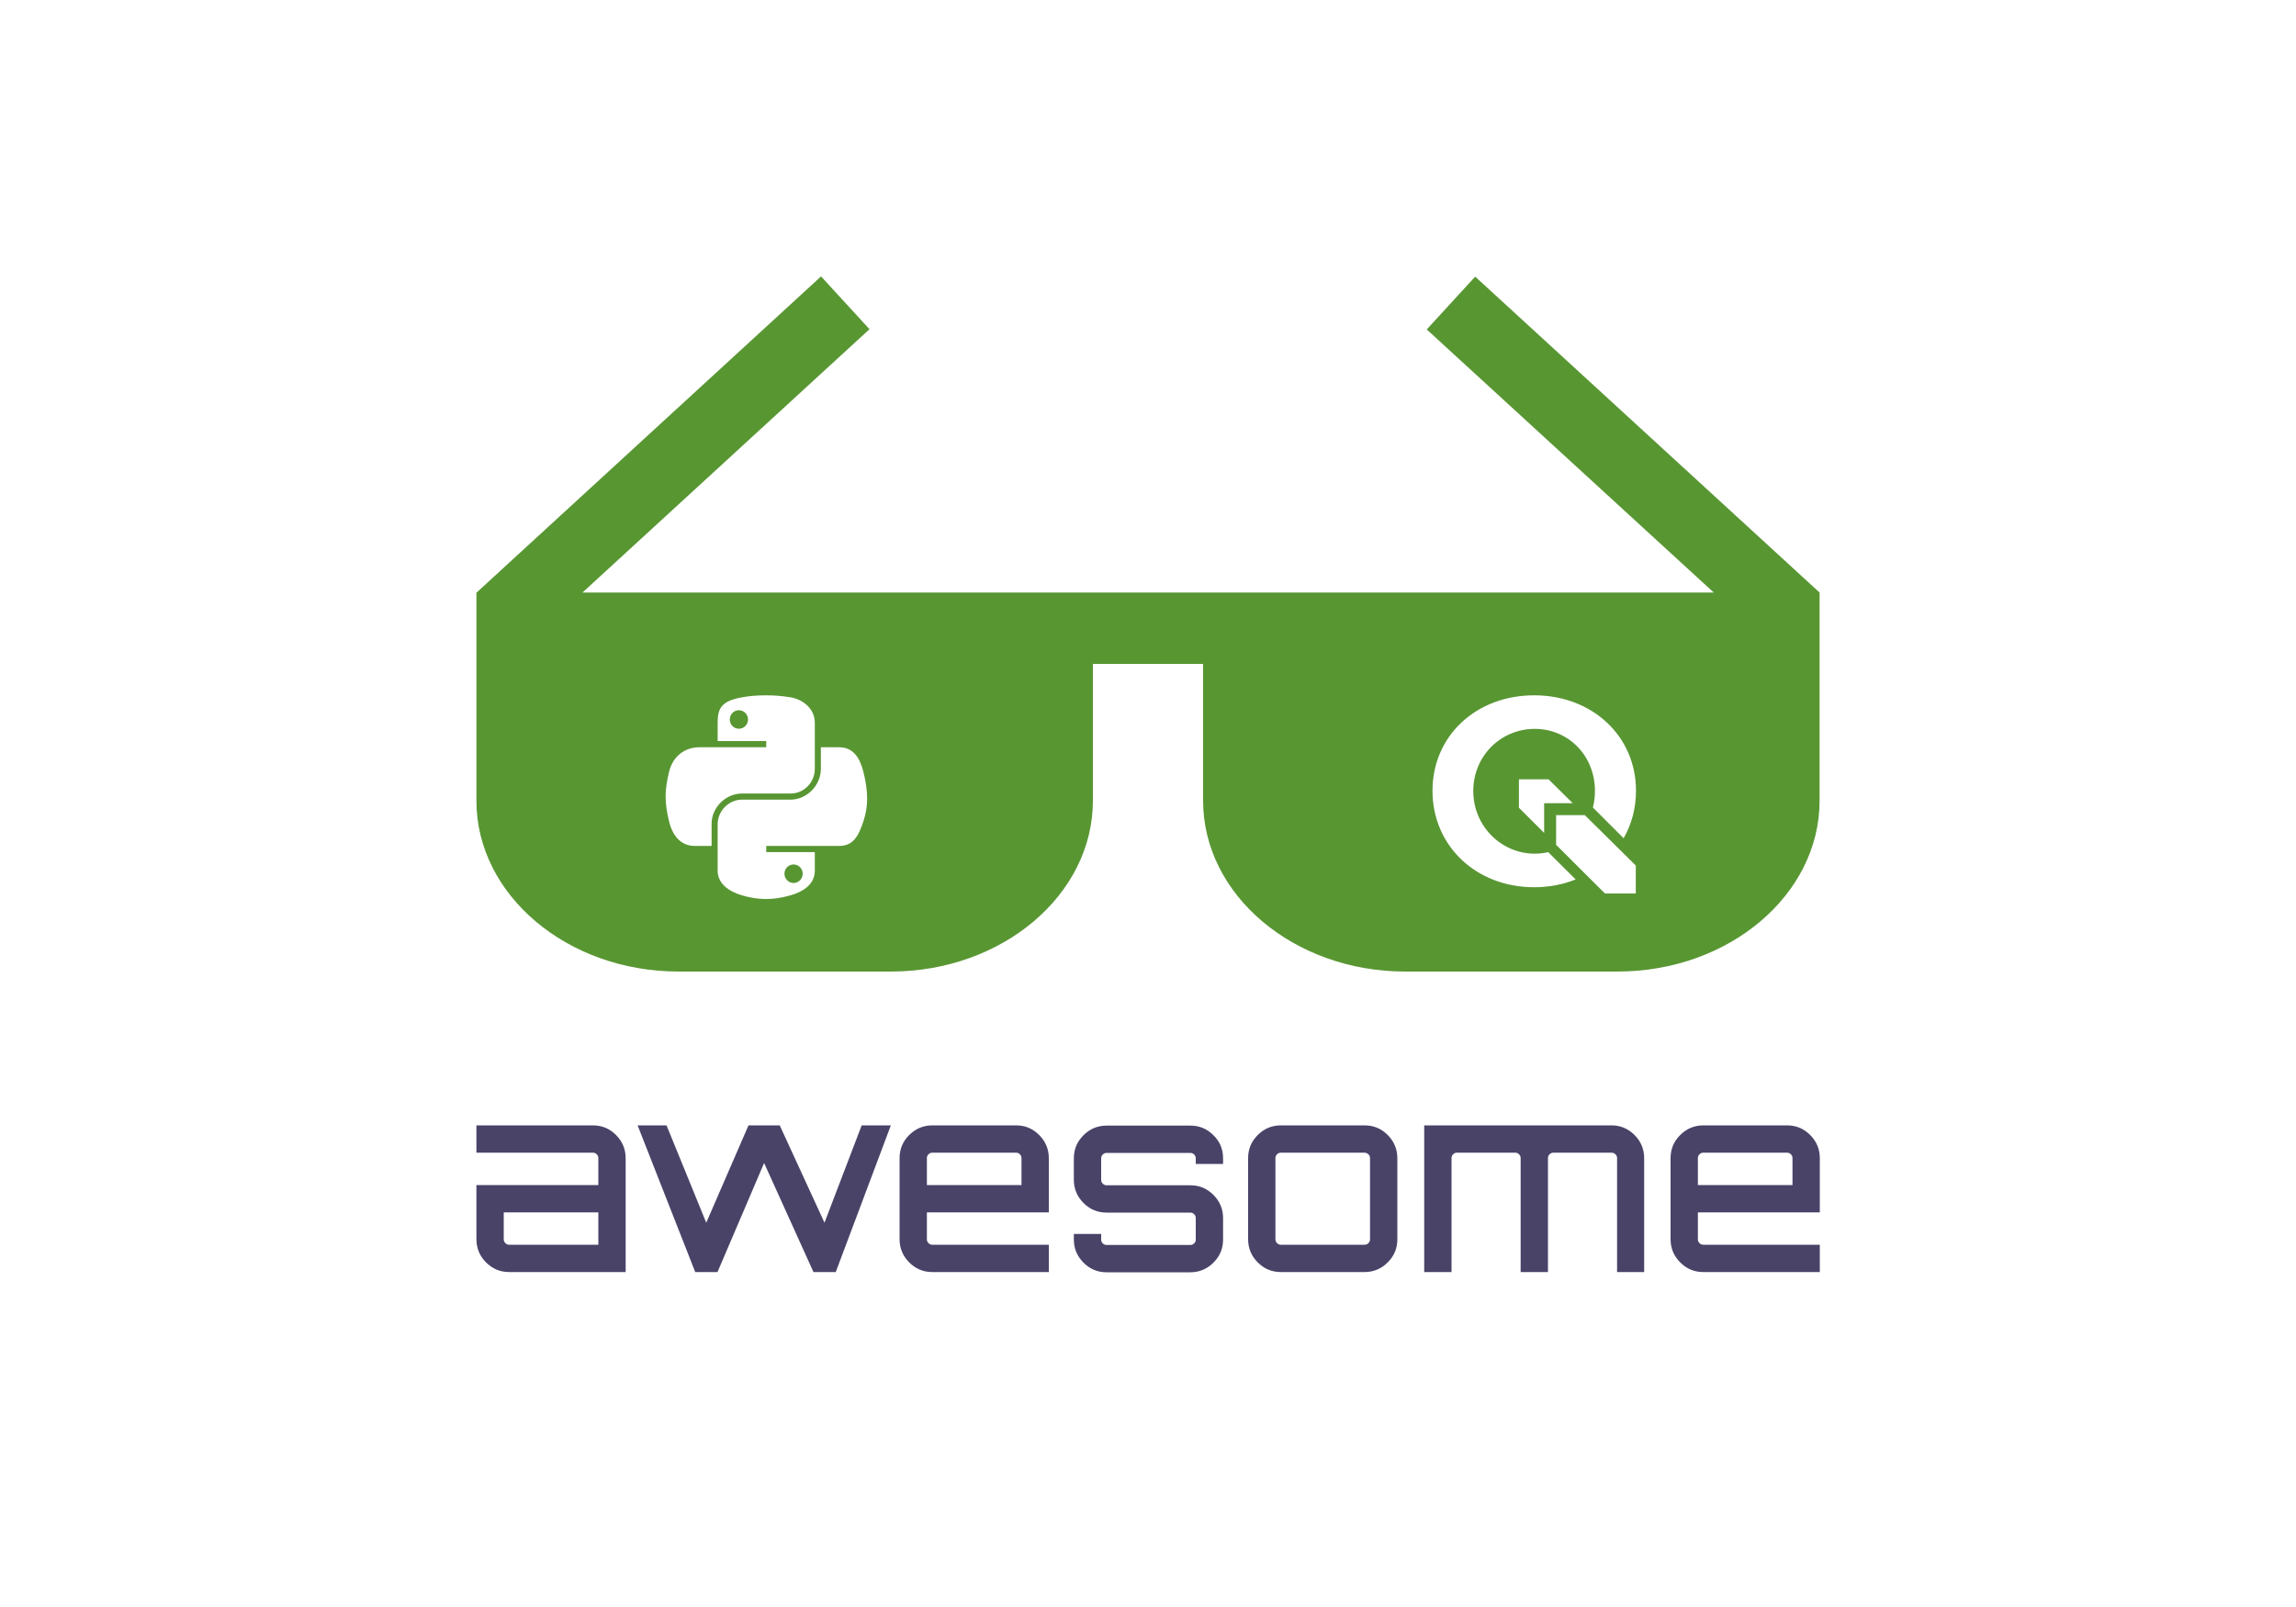
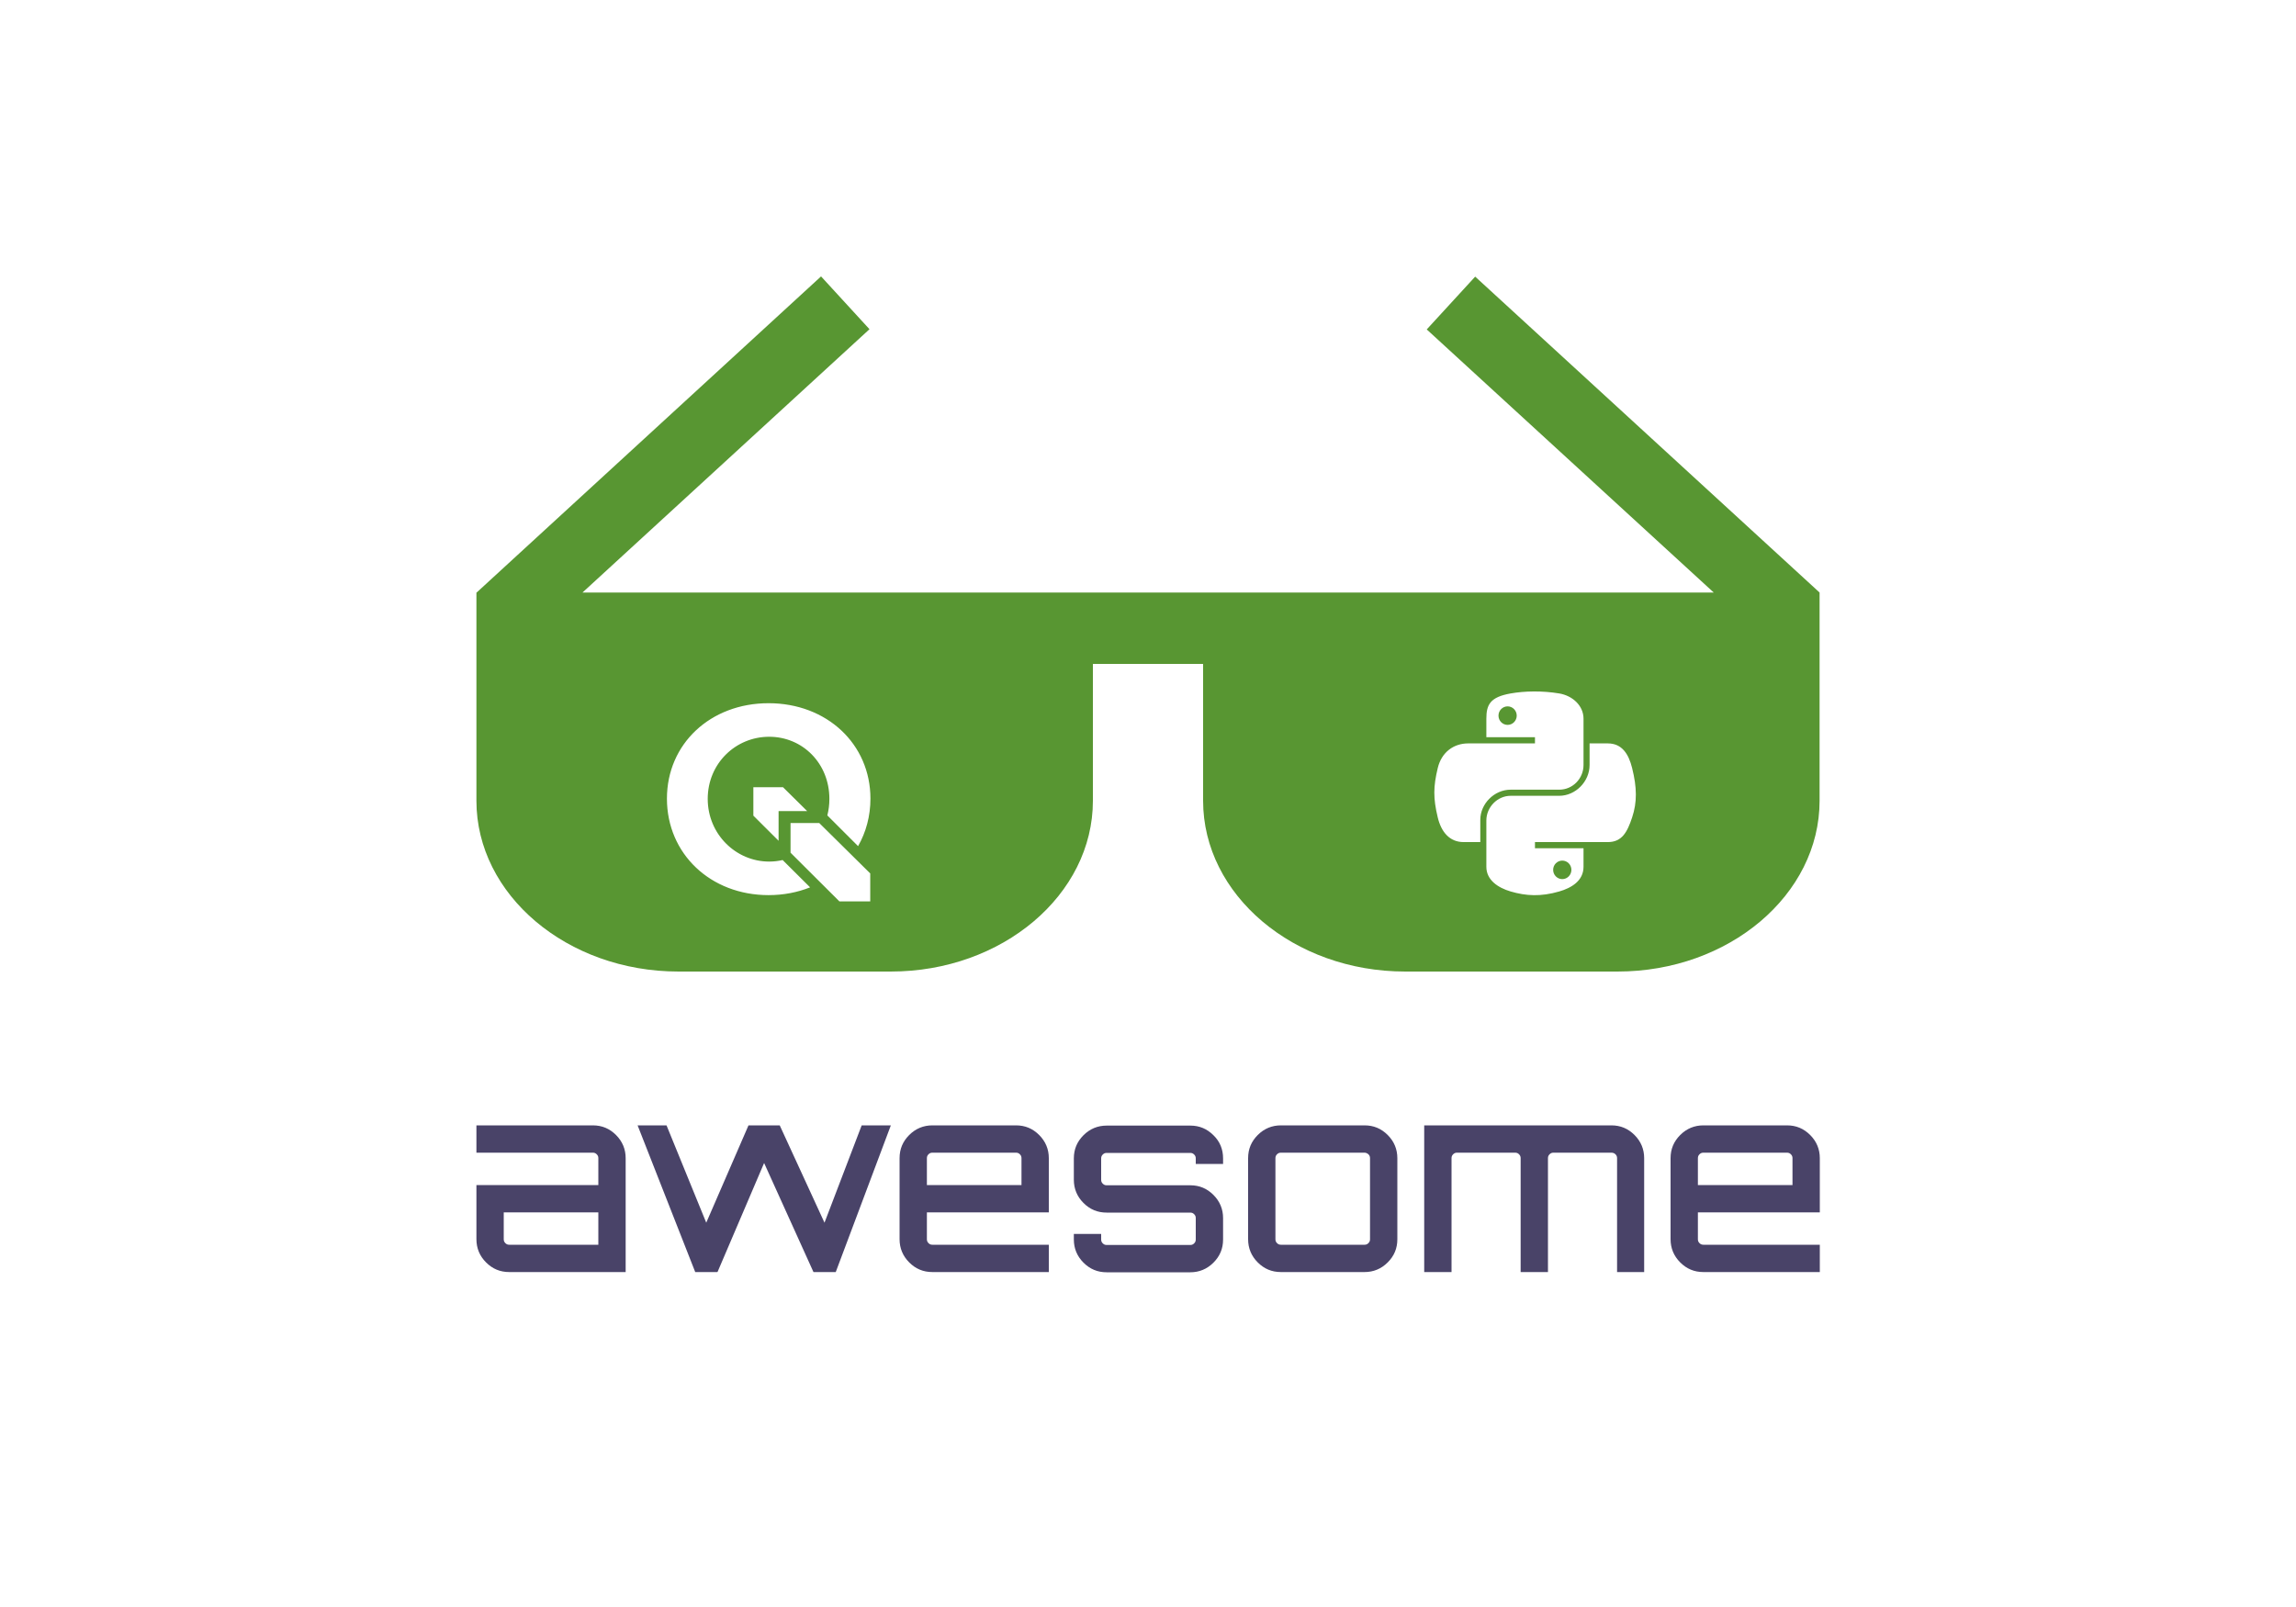
- <svg xmlns="http://www.w3.org/2000/svg" id="svg6" version="1.1" viewBox="-178.3 -167.1 1000 700">
+ <svg xmlns="http://www.w3.org/2000/svg" viewBox="-178.3 -167.1 1000 700" version="1.1" id="svg6">
  <defs id="defs10" />
-   <path id="path2" fill="#494368" d="M79.9 323.1c4 0 7.3 1.4 10.1 4.2 2.8 2.8 4.2 6.2 4.2 10.1V387H43.5c-4 0-7.3-1.4-10.1-4.2-2.8-2.8-4.2-6.2-4.2-10.1v-23.6h53.1v-11.7c0-.7-.2-1.2-.7-1.7-.5-.5-1-.7-1.7-.7H29.2v-11.9h50.7zm2.4 52V361H41.1v11.7c0 .7.2 1.2.7 1.7.5.5 1 .7 1.7.7h38.8zm114.7-52h12.7l-24 63.9H176l-21.5-47.5-20.3 47.5-.2-.1.1.1h-9.6l-25.1-63.9H112l17.3 42.4 18.4-42.4h13.6l19.5 42.4 16.2-42.4zm67.2 0c4 0 7.3 1.4 10.1 4.2 2.8 2.8 4.2 6.2 4.2 10.1V361h-53.1v11.7c0 .7.2 1.2.7 1.7.5.5 1 .7 1.7.7h50.7V387h-50.7c-4 0-7.3-1.4-10.1-4.2-2.8-2.8-4.2-6.2-4.2-10.1v-35.3c0-4 1.4-7.3 4.2-10.1 2.8-2.8 6.2-4.2 10.1-4.2h36.4zm-38.8 26h41.2v-11.7c0-.7-.2-1.2-.7-1.7-.5-.5-1-.7-1.7-.7h-36.4c-.7 0-1.2.2-1.7.7-.5.5-.7 1-.7 1.7v11.7zm129-11.6v2.4h-11.9v-2.4c0-.7-.2-1.2-.7-1.7-.5-.5-1-.7-1.7-.7h-36.4c-.7 0-1.2.2-1.7.7-.5.5-.7 1-.7 1.7v9.3c0 .7.2 1.2.7 1.7.5.5 1 .7 1.7.7h36.4c4 0 7.3 1.4 10.1 4.2 2.8 2.8 4.2 6.2 4.2 10.1v9.3c0 4-1.4 7.3-4.2 10.1-2.8 2.8-6.2 4.2-10.1 4.2h-36.4c-4 0-7.3-1.4-10.1-4.2-2.8-2.8-4.2-6.2-4.2-10.1v-2.4h11.9v2.4c0 .7.2 1.2.7 1.7.5.5 1 .7 1.7.7h36.4c.7 0 1.2-.2 1.7-.7.5-.5.7-1 .7-1.7v-9.3c0-.7-.2-1.2-.7-1.7-.5-.5-1-.7-1.7-.7h-36.4c-4 0-7.3-1.4-10.1-4.2-2.8-2.8-4.2-6.2-4.2-10.1v-9.3c0-4 1.4-7.3 4.2-10.1 2.8-2.8 6.2-4.2 10.1-4.2h36.4c4 0 7.3 1.4 10.1 4.2 2.8 2.7 4.2 6.1 4.2 10.1zm25.2-14.4H416c4 0 7.3 1.4 10.1 4.2 2.8 2.8 4.2 6.2 4.2 10.1v35.3c0 4-1.4 7.3-4.2 10.1-2.8 2.8-6.2 4.2-10.1 4.2h-36.4c-4 0-7.3-1.4-10.1-4.2-2.8-2.8-4.2-6.2-4.2-10.1v-35.3c0-4 1.4-7.3 4.2-10.1 2.8-2.8 6.2-4.2 10.1-4.2zM416 335h-36.4c-.7 0-1.2.2-1.7.7-.5.5-.7 1-.7 1.7v35.3c0 .7.2 1.2.7 1.7.5.5 1 .7 1.7.7H416c.7 0 1.2-.2 1.7-.7.5-.5.7-1 .7-1.7v-35.3c0-.7-.2-1.2-.7-1.7-.5-.4-1-.7-1.7-.7zm107.5-11.9c4 0 7.3 1.4 10.1 4.2 2.8 2.8 4.2 6.2 4.2 10.1V387H526v-49.6c0-.7-.2-1.2-.7-1.7-.5-.5-1.1-.7-1.8-.7h-25.2c-.7 0-1.2.2-1.7.7-.5.5-.7 1-.7 1.7V387H484v-49.6c0-.7-.2-1.2-.7-1.7-.5-.5-1-.7-1.7-.7h-25.3c-.7 0-1.2.2-1.7.7-.5.5-.7 1-.7 1.7V387H442v-63.9h81.5zm76.5 0c4 0 7.3 1.4 10.1 4.2 2.8 2.8 4.2 6.2 4.2 10.1V361h-53.1v11.7c0 .7.2 1.2.7 1.7.5.5 1 .7 1.7.7h50.7V387h-50.7c-4 0-7.3-1.4-10.1-4.2-2.8-2.8-4.2-6.2-4.2-10.1v-35.3c0-4 1.4-7.3 4.2-10.1 2.8-2.8 6.2-4.2 10.1-4.2H600zm-38.8 26h41.2v-11.7c0-.7-.2-1.2-.7-1.7-.5-.5-1-.7-1.7-.7h-36.4c-.7 0-1.2.2-1.7.7-.5.5-.7 1-.7 1.7v11.7z" />
-   <path transform="translate(-178.3,-167.1)" d="M 357.6 120.4 L 207.6 258.1 L 207.5 258.1 L 207.5 348.801 C 207.5 389.801 247 423.199 295.5 423.199 L 388 423.199 C 436.5 423.199 476 389.801 476 348.801 L 476 289.199 L 524 289.199 L 524 348.801 C 524 389.801 563.5 423.199 612 423.199 L 704.5 423.199 C 753 423.199 792.5 389.801 792.5 348.801 L 792.5 258.1 L 642.5 120.5 L 621.4 143.5 L 746.4 258.1 L 253.699 258.1 L 378.699 143.4 L 357.6 120.4 z M 333.268 302.875 C 336.887 302.858 340.66 303.135 344.297 303.74 C 350.042 304.698 354.881 309.007 354.881 314.744 L 354.881 334.902 C 354.881 340.814 350.183 345.66 344.297 345.66 L 323.15 345.66 C 315.971 345.66 309.926 351.825 309.926 358.812 L 309.926 368.484 L 302.646 368.484 C 296.494 368.484 292.899 364.019 291.395 357.752 C 289.365 349.332 289.451 344.3 291.395 336.236 C 293.08 329.201 298.468 325.502 304.621 325.502 L 312.564 325.502 L 333.736 325.502 L 333.736 322.812 L 312.564 322.812 L 312.564 314.744 C 312.564 308.635 314.192 305.323 323.15 303.74 C 326.191 303.202 329.648 302.892 333.268 302.875 z M 668.168 302.875 C 693.575 302.875 712.543 320.673 712.543 344.441 C 712.543 352.058 710.612 359.089 707.16 365.137 L 693.773 351.75 C 694.351 349.464 694.664 347.051 694.664 344.543 C 694.664 329.121 683.039 317.49 668.439 317.49 C 653.84 317.49 641.674 329.122 641.674 344.543 C 641.674 359.964 653.976 371.859 668.439 371.859 C 670.462 371.859 672.422 371.623 674.307 371.189 L 686.264 383.086 C 680.798 385.271 674.697 386.475 668.168 386.475 C 642.878 386.475 623.91 368.443 623.91 344.441 C 623.91 320.557 642.877 302.875 668.168 302.875 z M 321.818 309.365 C 319.624 309.365 317.846 311.18 317.846 313.412 C 317.846 315.636 319.624 317.434 321.818 317.434 C 324.005 317.434 325.791 315.636 325.791 313.412 C 325.791 311.18 324.005 309.365 321.818 309.365 z M 357.521 325.502 L 365.467 325.502 C 371.627 325.502 374.532 330.111 376.053 336.236 C 378.169 344.743 378.263 351.12 376.053 357.752 C 373.913 364.194 371.62 368.484 365.467 368.484 L 354.881 368.484 L 333.736 368.484 L 333.736 371.174 L 354.881 371.174 L 354.881 379.242 C 354.881 385.351 349.627 388.457 344.297 390 C 336.279 392.327 329.852 391.97 323.15 390 C 317.554 388.354 312.564 384.979 312.564 379.242 L 312.564 359.084 C 312.564 353.283 317.358 348.326 323.15 348.326 L 344.297 348.326 C 351.343 348.326 357.521 342.191 357.521 334.902 L 357.521 325.502 z M 661.551 339.455 L 674.453 339.455 L 684.986 349.865 L 672.541 349.865 L 672.541 362.805 L 661.551 351.852 L 661.551 339.455 z M 677.748 355.072 L 690.252 355.072 L 712.453 377.021 L 712.453 389.199 L 699.023 389.199 L 677.748 367.994 L 677.748 355.072 z M 345.629 376.553 C 343.442 376.553 341.656 378.351 341.656 380.574 C 341.656 382.806 343.442 384.621 345.629 384.621 C 347.824 384.621 349.602 382.806 349.602 380.574 C 349.602 378.351 347.824 376.553 345.629 376.553 z " style="fill:#589632;fill-opacity:1" id="path4" />
+   <path d="M79.9 323.1c4 0 7.3 1.4 10.1 4.2 2.8 2.8 4.2 6.2 4.2 10.1V387H43.5c-4 0-7.3-1.4-10.1-4.2-2.8-2.8-4.2-6.2-4.2-10.1v-23.6h53.1v-11.7c0-.7-.2-1.2-.7-1.7-.5-.5-1-.7-1.7-.7H29.2v-11.9h50.7zm2.4 52V361H41.1v11.7c0 .7.2 1.2.7 1.7.5.5 1 .7 1.7.7h38.8zm114.7-52h12.7l-24 63.9H176l-21.5-47.5-20.3 47.5-.2-.1.1.1h-9.6l-25.1-63.9H112l17.3 42.4 18.4-42.4h13.6l19.5 42.4 16.2-42.4zm67.2 0c4 0 7.3 1.4 10.1 4.2 2.8 2.8 4.2 6.2 4.2 10.1V361h-53.1v11.7c0 .7.2 1.2.7 1.7.5.5 1 .7 1.7.7h50.7V387h-50.7c-4 0-7.3-1.4-10.1-4.2-2.8-2.8-4.2-6.2-4.2-10.1v-35.3c0-4 1.4-7.3 4.2-10.1 2.8-2.8 6.2-4.2 10.1-4.2h36.4zm-38.8 26h41.2v-11.7c0-.7-.2-1.2-.7-1.7-.5-.5-1-.7-1.7-.7h-36.4c-.7 0-1.2.2-1.7.7-.5.5-.7 1-.7 1.7v11.7zm129-11.6v2.4h-11.9v-2.4c0-.7-.2-1.2-.7-1.7-.5-.5-1-.7-1.7-.7h-36.4c-.7 0-1.2.2-1.7.7-.5.5-.7 1-.7 1.7v9.3c0 .7.2 1.2.7 1.7.5.5 1 .7 1.7.7h36.4c4 0 7.3 1.4 10.1 4.2 2.8 2.8 4.2 6.2 4.2 10.1v9.3c0 4-1.4 7.3-4.2 10.1-2.8 2.8-6.2 4.2-10.1 4.2h-36.4c-4 0-7.3-1.4-10.1-4.2-2.8-2.8-4.2-6.2-4.2-10.1v-2.4h11.9v2.4c0 .7.2 1.2.7 1.7.5.5 1 .7 1.7.7h36.4c.7 0 1.2-.2 1.7-.7.5-.5.7-1 .7-1.7v-9.3c0-.7-.2-1.2-.7-1.7-.5-.5-1-.7-1.7-.7h-36.4c-4 0-7.3-1.4-10.1-4.2-2.8-2.8-4.2-6.2-4.2-10.1v-9.3c0-4 1.4-7.3 4.2-10.1 2.8-2.8 6.2-4.2 10.1-4.2h36.4c4 0 7.3 1.4 10.1 4.2 2.8 2.7 4.2 6.1 4.2 10.1zm25.2-14.4H416c4 0 7.3 1.4 10.1 4.2 2.8 2.8 4.2 6.2 4.2 10.1v35.3c0 4-1.4 7.3-4.2 10.1-2.8 2.8-6.2 4.2-10.1 4.2h-36.4c-4 0-7.3-1.4-10.1-4.2-2.8-2.8-4.2-6.2-4.2-10.1v-35.3c0-4 1.4-7.3 4.2-10.1 2.8-2.8 6.2-4.2 10.1-4.2zM416 335h-36.4c-.7 0-1.2.2-1.7.7-.5.5-.7 1-.7 1.7v35.3c0 .7.2 1.2.7 1.7.5.5 1 .7 1.7.7H416c.7 0 1.2-.2 1.7-.7.5-.5.7-1 .7-1.7v-35.3c0-.7-.2-1.2-.7-1.7-.5-.4-1-.7-1.7-.7zm107.5-11.9c4 0 7.3 1.4 10.1 4.2 2.8 2.8 4.2 6.2 4.2 10.1V387H526v-49.6c0-.7-.2-1.2-.7-1.7-.5-.5-1.1-.7-1.8-.7h-25.2c-.7 0-1.2.2-1.7.7-.5.5-.7 1-.7 1.7V387H484v-49.6c0-.7-.2-1.2-.7-1.7-.5-.5-1-.7-1.7-.7h-25.3c-.7 0-1.2.2-1.7.7-.5.5-.7 1-.7 1.7V387H442v-63.9h81.5zm76.5 0c4 0 7.3 1.4 10.1 4.2 2.8 2.8 4.2 6.2 4.2 10.1V361h-53.1v11.7c0 .7.2 1.2.7 1.7.5.5 1 .7 1.7.7h50.7V387h-50.7c-4 0-7.3-1.4-10.1-4.2-2.8-2.8-4.2-6.2-4.2-10.1v-35.3c0-4 1.4-7.3 4.2-10.1 2.8-2.8 6.2-4.2 10.1-4.2H600zm-38.8 26h41.2v-11.7c0-.7-.2-1.2-.7-1.7-.5-.5-1-.7-1.7-.7h-36.4c-.7 0-1.2.2-1.7.7-.5.5-.7 1-.7 1.7v11.7z" fill="#494368" id="path2" />
+   <path transform="translate(-178.3,-167.1)" d="M 357.6 120.4 L 207.6 258.1 L 207.5 258.1 L 207.5 348.801 C 207.5 389.801 247 423.199 295.5 423.199 L 388 423.199 C 436.5 423.199 476 389.801 476 348.801 L 476 289.199 L 524 289.199 L 524 348.801 C 524 389.801 563.5 423.199 612 423.199 L 704.5 423.199 C 753 423.199 792.5 389.801 792.5 348.801 L 792.5 258.1 L 642.5 120.5 L 621.4 143.5 L 746.4 258.1 L 253.699 258.1 L 378.699 143.4 L 357.6 120.4 z M 668.072 301.195 C 671.691 301.179 675.465 301.455 679.102 302.061 C 684.847 303.018 689.686 307.327 689.686 313.064 L 689.686 333.223 C 689.686 339.134 684.988 343.98 679.102 343.98 L 657.955 343.98 C 650.776 343.98 644.73 350.145 644.73 357.133 L 644.73 366.805 L 637.451 366.805 C 631.298 366.805 627.704 362.34 626.199 356.072 C 624.169 347.652 624.255 342.621 626.199 334.557 C 627.884 327.521 633.273 323.822 639.426 323.822 L 647.369 323.822 L 668.541 323.822 L 668.541 321.133 L 647.369 321.133 L 647.369 313.064 C 647.369 306.955 648.996 303.643 657.955 302.061 C 660.996 301.522 664.453 301.212 668.072 301.195 z M 334.734 306.312 C 360.141 306.312 379.109 324.111 379.109 347.879 C 379.109 355.495 377.178 362.527 373.727 368.574 L 360.34 355.188 C 360.918 352.902 361.23 350.489 361.23 347.98 C 361.23 332.559 349.605 320.928 335.006 320.928 C 320.407 320.928 308.24 332.559 308.24 347.98 C 308.24 363.402 320.542 375.297 335.006 375.297 C 337.028 375.297 338.988 375.061 340.873 374.627 L 352.83 386.523 C 347.364 388.709 341.263 389.912 334.734 389.912 C 309.444 389.912 290.477 371.881 290.477 347.879 C 290.477 323.994 309.444 306.313 334.734 306.312 z M 656.623 307.686 C 654.428 307.686 652.65 309.501 652.65 311.732 C 652.65 313.956 654.428 315.754 656.623 315.754 C 658.81 315.754 660.596 313.956 660.596 311.732 C 660.596 309.501 658.81 307.686 656.623 307.686 z M 692.326 323.822 L 700.271 323.822 C 706.432 323.822 709.337 328.432 710.857 334.557 C 712.974 343.064 713.068 349.441 710.857 356.072 C 708.718 362.514 706.424 366.805 700.271 366.805 L 689.686 366.805 L 668.541 366.805 L 668.541 369.494 L 689.686 369.494 L 689.686 377.562 C 689.686 383.672 684.431 386.777 679.102 388.32 C 671.083 390.647 664.656 390.291 657.955 388.32 C 652.359 386.674 647.369 383.3 647.369 377.562 L 647.369 357.404 C 647.369 351.604 652.163 346.646 657.955 346.646 L 679.102 346.646 C 686.148 346.646 692.326 340.511 692.326 333.223 L 692.326 323.822 z M 328.117 342.893 L 341.02 342.893 L 351.553 353.303 L 339.107 353.303 L 339.107 366.242 L 328.117 355.289 L 328.117 342.893 z M 344.314 358.51 L 356.818 358.51 L 379.02 380.459 L 379.02 392.637 L 365.59 392.637 L 344.314 371.432 L 344.314 358.51 z M 680.434 374.873 C 678.247 374.873 676.461 376.671 676.461 378.895 C 676.461 381.126 678.247 382.941 680.434 382.941 C 682.628 382.941 684.406 381.126 684.406 378.895 C 684.406 376.671 682.628 374.873 680.434 374.873 z " style="fill:#589632;fill-opacity:1" id="path4" />
</svg>
